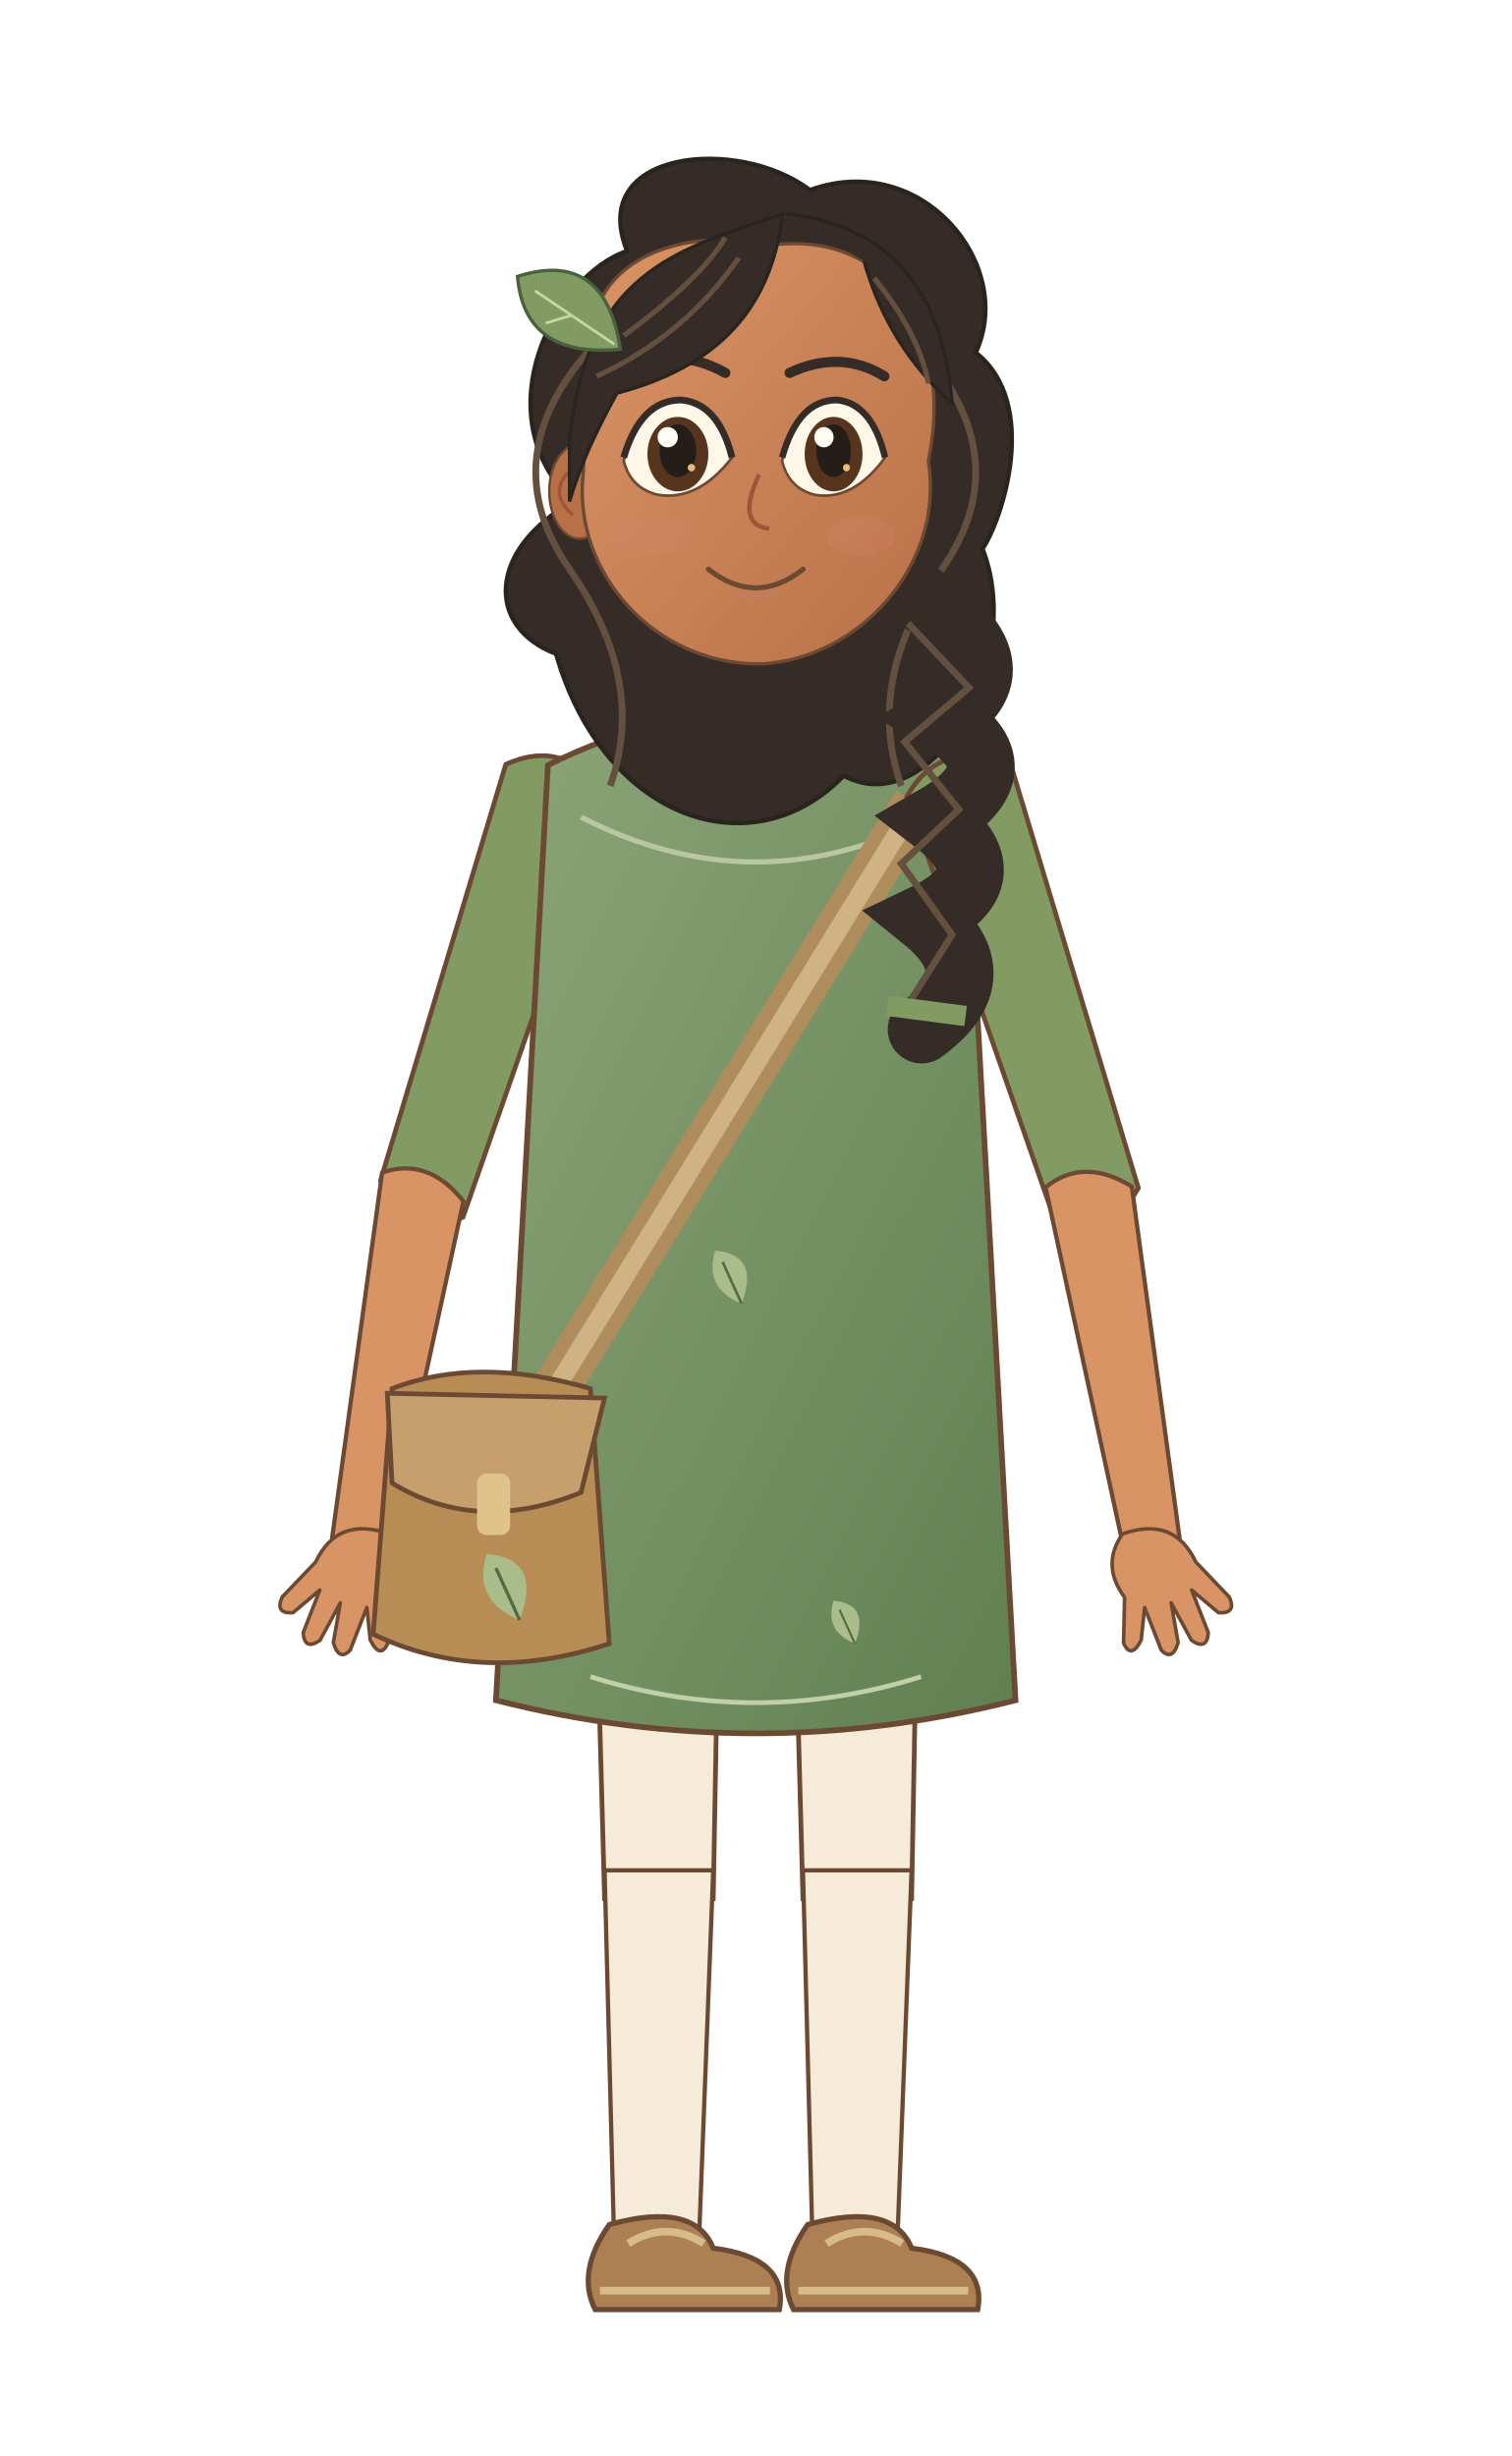
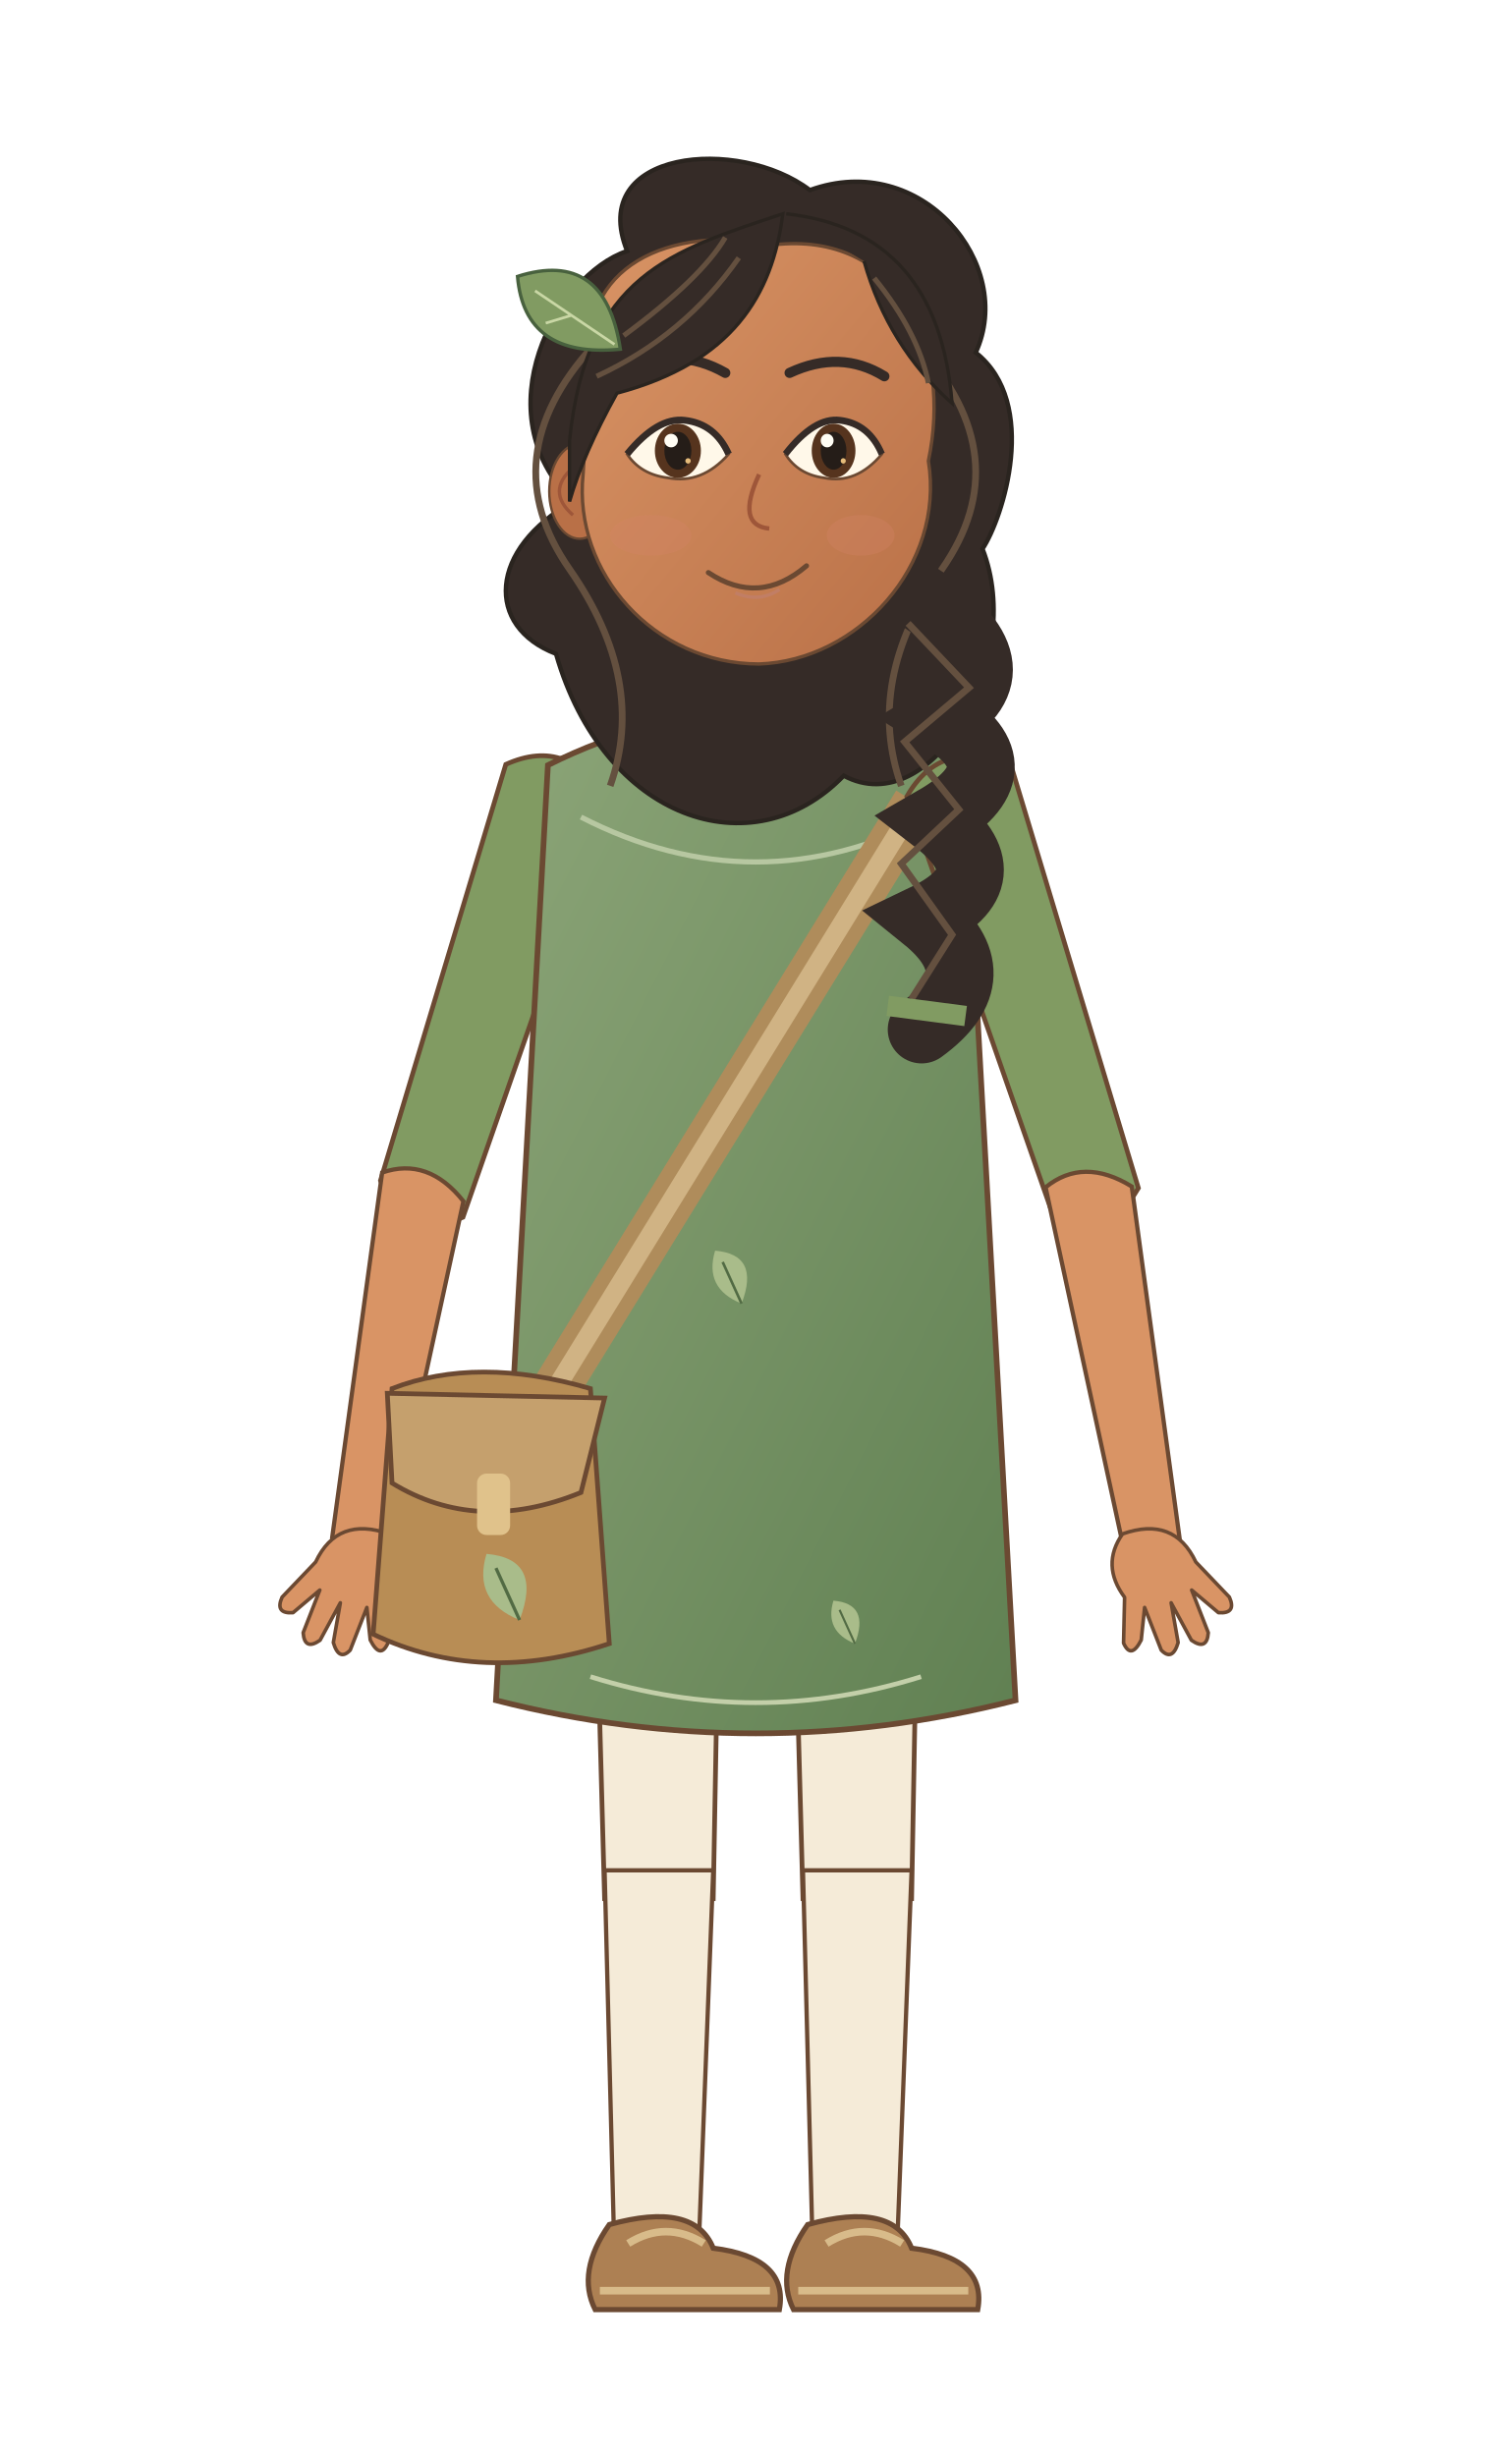
<svg xmlns="http://www.w3.org/2000/svg" width="320" height="520" viewBox="0 0 320 520" data-hrudhi-rig="hrudhi-steward-warm-resting-front-gentle" data-chapter="steward" data-season="warm" data-state="resting" role="img" aria-label="Hrudhi, Young Steward, warm wardrobe, Resting &amp; breathing; draft character design">
  <defs>
    <linearGradient id="hrudhi-steward-warm-resting-front-gentle-skin" x1="0" y1="0" x2="1" y2="1">
      <stop stop-color="#D99465" />
      <stop offset="1" stop-color="#B97047" />
    </linearGradient>
    <linearGradient id="hrudhi-steward-warm-resting-front-gentle-cloth" x1="0" y1="0" x2="1" y2="1">
      <stop stop-color="#8CA578" />
      <stop offset="1" stop-color="#608052" />
    </linearGradient>
  </defs>
  <g transform="translate(0 0) translate(160 300) rotate(0) scale(1 1) translate(-160 -300)" data-part="body" data-origin="160 300" style="transform-origin:160px 300px;transform:translate(0px,0px) rotate(0deg) scale(1,1);">
    <g transform="translate(0 0) translate(139 300) rotate(0) scale(1 1) translate(-139 -300)" data-part="thighLeft" data-origin="139 300" style="transform-origin:139px 300px;transform:translate(0px,0px) rotate(0deg) scale(1,1);">
      <path d="M125 292H153L151 402H128Z" fill="#F5EBD8" stroke="#6B4932" stroke-width="1" />
      <g transform="translate(0 0) translate(139 399) rotate(0) scale(1 1) translate(-139 -399)" data-part="shinLeft" data-origin="139 399" style="transform-origin:139px 399px;transform:translate(0px,0px) rotate(0deg) scale(1,1);">
        <path d="M128 396H151L148 474H130Z" fill="#F5EBD8" stroke="#6B4932" stroke-width=".9" />
        <g transform="translate(0 0) translate(139 473) rotate(0) scale(1 1) translate(-139 -473)" data-part="footLeft" data-origin="139 473" style="transform-origin:139px 473px;transform:translate(0px,0px) rotate(0deg) scale(1,1);">
          <path d="M129 471Q147 466 151 476Q167 478 165 489H126Q122 481 129 471Z" fill="#AD8053" stroke="#6B4932" stroke-width="1.1" />
          <path d="M127 485H163 M133 475Q141 470 149 475" fill="none" stroke="#D8BB8A" stroke-width="1.6" />
        </g>
      </g>
    </g>
    <g transform="translate(0 0) translate(181 300) rotate(0) scale(1 1) translate(-181 -300)" data-part="thighRight" data-origin="181 300" style="transform-origin:181px 300px;transform:translate(0px,0px) rotate(0deg) scale(1,1);">
      <path d="M167 292H195L193 402H170Z" fill="#F5EBD8" stroke="#6B4932" stroke-width="1" />
      <g transform="translate(0 0) translate(181 399) rotate(0) scale(1 1) translate(-181 -399)" data-part="shinRight" data-origin="181 399" style="transform-origin:181px 399px;transform:translate(0px,0px) rotate(0deg) scale(1,1);">
        <path d="M170 396H193L190 474H172Z" fill="#F5EBD8" stroke="#6B4932" stroke-width=".9" />
        <g transform="translate(0 0) translate(181 473) rotate(0) scale(1 1) translate(-181 -473)" data-part="footRight" data-origin="181 473" style="transform-origin:181px 473px;transform:translate(0px,0px) rotate(0deg) scale(1,1);">
          <path d="M171 471Q189 466 193 476Q209 478 207 489H168Q164 481 171 471Z" fill="#AD8053" stroke="#6B4932" stroke-width="1.1" />
          <path d="M169 485H205 M175 475Q183 470 191 475" fill="none" stroke="#D8BB8A" stroke-width="1.6" />
        </g>
      </g>
    </g>
    <g transform="translate(0 0) translate(116 170) rotate(18) scale(1 1) translate(-116 -170)" data-part="upperLeft" data-origin="116 170" style="transform-origin:116px 170px;transform:translate(0px,0px) rotate(18deg) scale(1,1);">
      <path d="M105 165Q116 155 128 166L126 259Q116 268 107 257Z" fill="#819B62" stroke="#6B4932" stroke-width="1" />
      <g transform="translate(0 0) translate(116 256) rotate(-8) scale(1 1) translate(-116 -256)" data-part="lowerLeft" data-origin="116 256" style="transform-origin:116px 256px;transform:translate(0px,0px) rotate(-8deg) scale(1,1);">
        <path d="M107 254Q116 249 125 257L122 333Q116 340 110 332Z" fill="#D99465" stroke="#6B4932" stroke-width=".9" />
        <g transform="translate(0 0) translate(116 331) rotate(0) scale(1 1) translate(-116 -331)" data-part="handLeft" data-origin="116 331" style="transform-origin:116px 331px;transform:translate(0px,0px) rotate(0deg) scale(1,1);">
          <g transform="translate(116 331) scale(-0.95 0.95)" fill="#D99465" stroke="#6B4932" stroke-width=".8" stroke-linejoin="round">
            <path d="M-6-2Q-12 4-8 12L-10 22Q-9 26-6 22L-4 15L-2 25Q0 28 2 24L2 15L5 24Q8 27 9 23L7 13L12 19Q16 20 15 16L9 7Q6-4-6-2Z" />
          </g>
        </g>
      </g>
    </g>
    <path d="M146 127.11H174V179Q160 187 146 179Z" fill="#D99465" stroke="#6B4932" stroke-width=".8" />
    <path d="M116 162Q160 140 204 162L215 360Q160 374 105 360Z" fill="url(#hrudhi-steward-warm-resting-front-gentle-cloth)" stroke="#6B4932" stroke-width="1.2" />
    <path d="M123 173Q160 192 197 173" fill="none" stroke="#B7C7A1" stroke-width="1.1" />
    <path d="M125 355Q160 366 195 355" stroke="#C3CFA9" stroke-width="1" fill="none" />
    <g transform="translate(157 276) scale(0.8)">
      <path d="M0 0Q-10-4-7-14Q5-13 0 0Z" fill="#A9BC8A" />
      <path d="M0 0L-5-11" stroke="#526B44" stroke-width=".7" />
    </g>
    <g transform="translate(181 348) scale(0.65)">
      <path d="M0 0Q-10-4-7-14Q5-13 0 0Z" fill="#A9BC8A" />
      <path d="M0 0L-5-11" stroke="#526B44" stroke-width=".7" />
    </g>
    <path d="M194 170L109 308" stroke="#AF8C5B" stroke-width="10" />
    <path d="M194 170L109 308" stroke="#D0B384" stroke-width="4" />
    <g transform="translate(100 294)">
      <path d="M-17 0Q1-7 25 0L29 54Q2 63-21 52Z" fill="#B88D55" stroke="#6B4932" />
      <path d="M-18 1L28 2L23 22Q1 31-17 20Z" fill="#C5A06D" stroke="#6B4932" />
      <rect x="1" y="18" width="7" height="13" rx="2" fill="#E0C28B" />
      <g transform="translate(10 49) scale(1)">
        <path d="M0 0Q-10-4-7-14Q5-13 0 0Z" fill="#A9BC8A" />
        <path d="M0 0L-5-11" stroke="#526B44" stroke-width=".7" />
      </g>
    </g>
    <g transform="translate(0 0) translate(204 170) rotate(-18) scale(1 1) translate(-204 -170)" data-part="upperRight" data-origin="204 170" style="transform-origin:204px 170px;transform:translate(0px,0px) rotate(-18deg) scale(1,1);">
      <path d="M193 165Q204 155 216 166L214 259Q204 268 195 257Z" fill="#819B62" stroke="#6B4932" stroke-width="1" />
      <g transform="translate(0 0) translate(204 256) rotate(8) scale(1 1) translate(-204 -256)" data-part="lowerRight" data-origin="204 256" style="transform-origin:204px 256px;transform:translate(0px,0px) rotate(8deg) scale(1,1);">
        <path d="M195 254Q204 249 213 257L210 333Q204 340 198 332Z" fill="#D99465" stroke="#6B4932" stroke-width=".9" />
        <g transform="translate(0 0) translate(204 331) rotate(0) scale(1 1) translate(-204 -331)" data-part="handRight" data-origin="204 331" style="transform-origin:204px 331px;transform:translate(0px,0px) rotate(0deg) scale(1,1);">
          <g transform="translate(204 331) scale(0.95 0.95)" fill="#D99465" stroke="#6B4932" stroke-width=".8" stroke-linejoin="round">
            <path d="M-6-2Q-12 4-8 12L-10 22Q-9 26-6 22L-4 15L-2 25Q0 28 2 24L2 15L5 24Q8 27 9 23L7 13L12 19Q16 20 15 16L9 7Q6-4-6-2Z" />
          </g>
        </g>
      </g>
    </g>
    <g transform="translate(0 0) translate(160 94) rotate(0) scale(1 1) translate(-160 -94)" data-part="head" data-origin="160 94" style="transform-origin:160px 94px;transform:translate(0px,0px) rotate(0deg) scale(1,1);">
      <g transform="translate(160 94) scale(0.7166667)">
        <path d="M-54 17C-81-9-59-50-38-57C-50-87-5-91 16-75C49-87 77-53 65-27C84-12 73 22 67 31C80 64 52 112 26 98C-1 126-45 111-59 62C-80 54-79 31-54 17Z" fill="#352B27" stroke="#2A241F" stroke-width="1.3" />
        <path d="M-48-29Q-78 4 -55 37T-43 101" stroke="#64503F" stroke-width="2" fill="none" />
        <path d="M48-29Q78 4 55 37T43 101" stroke="#64503F" stroke-width="2" fill="none" />
        <path d="M48 45Q80 66 55 81Q79 96 53 111Q75 128 50 140Q71 157 49 173" stroke="#352B27" stroke-width="20" stroke-linecap="round" fill="none" />
        <path d="M45 53l18 19-19 16 16 20-17 16 15 21-12 19" stroke="#64503F" stroke-width="2" fill="none" />
        <path d="M39 166l23 3" stroke="#819B62" stroke-width="6" />
        <ellipse cx="-52" cy="14" rx="9" ry="14" fill="#B97047" stroke="#6B4932" stroke-width=".7" />
        <path d="M-54 7q-8 7 0 14" stroke="#9E5639" fill="none" />
        <path d="M-49-23C-52-52-27-65 7-59C43-62 58-28 51 5C56 36 30 64 1 65C-30 65-54 38-51 9Z" fill="url(#hrudhi-steward-warm-resting-front-gentle-skin)" stroke="#6B4932" stroke-width="1" />
        <ellipse cx="-31" cy="27" rx="12" ry="6" fill="#D58368" opacity=".3" />
        <ellipse cx="31" cy="27" rx="10" ry="6" fill="#D58368" opacity=".3" />
        <g transform="translate(-23 0) scale(1 1)">
-           <path d="M-16 5Q-12-13 0-13Q12-13 16 4Q6 17-6 15Q-14 13-16 5Z" fill="#FFF8E9" stroke="#6B4932" stroke-width=".8" />
-           <ellipse cy="3" rx="9" ry="11" fill="#56341E" />
-           <ellipse cy="2" rx="5.4" ry="7.8" fill="#251D18" />
-           <circle cx="-3" cy="-2" r="3" fill="#FFFDF4" />
-           <circle cx="4" cy="7" r="1.1" fill="#E6BC7A" />
-           <path d="M-16 4Q-11-13 1-13Q12-12 16 4" stroke="#352B27" stroke-width="2" fill="none" />
+           <path d="M-15 3Q-6-8 2-7Q11-6 15 3Q7 12-3 10Q-11 9-15 3Z" fill="#FFF8E9" stroke="#6B4932" stroke-width=".8" />
+           <ellipse cy="2" rx="6.8" ry="8" fill="#56341E" />
+           <ellipse cy="2" rx="4" ry="5.6" fill="#251D18" />
+           <circle cx="-2" cy="-1" r="2" fill="#FFFDF4" />
+           <circle cx="3" cy="5" r=".8" fill="#E6BC7A" />
+           <path d="M-15 3Q-6-8 2-7Q11-6 15 3" stroke="#352B27" stroke-width="2" fill="none" />
        </g>
        <g transform="translate(23 0) scale(0.95 1)">
-           <path d="M-16 5Q-12-13 0-13Q12-13 16 4Q6 17-6 15Q-14 13-16 5Z" fill="#FFF8E9" stroke="#6B4932" stroke-width=".8" />
-           <ellipse cy="3" rx="9" ry="11" fill="#56341E" />
-           <ellipse cy="2" rx="5.4" ry="7.8" fill="#251D18" />
-           <circle cx="-3" cy="-2" r="3" fill="#FFFDF4" />
-           <circle cx="4" cy="7" r="1.1" fill="#E6BC7A" />
-           <path d="M-16 4Q-11-13 1-13Q12-12 16 4" stroke="#352B27" stroke-width="2" fill="none" />
+           <path d="M-15 3Q-6-8 2-7Q11-6 15 3Q7 12-3 10Q-11 9-15 3Z" fill="#FFF8E9" stroke="#6B4932" stroke-width=".8" />
+           <ellipse cy="2" rx="6.8" ry="8" fill="#56341E" />
+           <ellipse cy="2" rx="4" ry="5.6" fill="#251D18" />
+           <circle cx="-2" cy="-1" r="2" fill="#FFFDF4" />
+           <circle cx="3" cy="5" r=".8" fill="#E6BC7A" />
+           <path d="M-15 3Q-6-8 2-7Q11-6 15 3" stroke="#352B27" stroke-width="2" fill="none" />
        </g>
        <path d="M-38 -22Q-23 -29 -9 -21 M10 -21Q25 -28 38 -20" stroke="#352B27" stroke-width="3" stroke-linecap="round" fill="none" />
        <path d="M1 9q-7 15 3 16" stroke="#9E5639" stroke-width="1.3" fill="none" />
        <g transform="translate(0 0)">
          <g data-viseme="rest" style="opacity:1">
-             <path d="M-14 37Q0 48 14 37" stroke="#6B4932" stroke-width="1.5" stroke-linecap="round" fill="none" />
+             <path d="M-14 38Q1 48 15 36" stroke="#6B4932" stroke-width="1.5" stroke-linecap="round" fill="none" />
            <path d="M-6 44Q1 47 7 43" stroke="#C17E65" fill="none" />
          </g>
          <g data-viseme="A" style="opacity:0">
            <ellipse cy="42" rx="10" ry="11" fill="#783D34" />
            <path d="M-6 48Q0 44 6 48" stroke="#D79080" stroke-width="3" fill="none" />
          </g>
          <g data-viseme="E" style="opacity:0">
            <ellipse cy="41" rx="13" ry="7" fill="#783D34" />
            <path d="M-8 37H8" stroke="#FFF4DE" stroke-width="3" />
          </g>
          <g data-viseme="O" style="opacity:0">
            <ellipse cy="42" rx="7" ry="10" fill="#783D34" />
          </g>
          <g data-viseme="U" style="opacity:0">
            <ellipse cy="42" rx="5.5" ry="8" fill="#783D34" />
          </g>
          <g data-viseme="M" style="opacity:0">
            <path d="M-12 41Q0 44 12 41" stroke="#6B4932" stroke-width="1.5" stroke-linecap="round" fill="none" />
          </g>
          <g data-viseme="F" style="opacity:0">
            <path d="M-11 38Q0 33 11 38L7 44Q0 49-7 44Z" fill="#A65D51" />
            <path d="M-7 37H7" stroke="#FFF4DE" stroke-width="3" />
          </g>
          <g data-viseme="L" style="opacity:0">
            <ellipse cy="41" rx="10" ry="8" fill="#783D34" />
            <path d="M-5 43Q0 34 5 43" fill="#D99483" />
          </g>
        </g>
        <g data-part="blink" style="opacity:0">
          <path d="M-40 4Q-23 19-7 4V-15H-40Z M7 4Q23 19 40 4V-15H7Z" fill="#D99465" />
          <path d="M-37 5q14 10 28 0 M10 5q14 10 27 0" stroke="#352B27" fill="none" />
        </g>
        <path d="M-55-1C-50-50-25-57 8-68C5-44-7-24-41-15Q-51 3-55 17Z M9-68Q54-63 58-12Q39-29 32-54" fill="#352B27" stroke="#2A241F" stroke-width="1" />
        <path d="M-47-20Q-21-32-5-55 M-39-32Q-16-49-9-61 M35-49Q48-33 51-18" stroke="#64503F" stroke-width="1.5" fill="none" />
        <g transform="translate(-40 -28) rotate(-24)">
          <path d="M0 0Q-27-9-19-32Q8-29 0 0Z" fill="#819B62" stroke="#48613E" />
          <path d="M-1-2L-16-26M-9-15l-8-1" stroke="#C9D7A5" stroke-width=".8" />
        </g>
      </g>
    </g>
  </g>
</svg>
